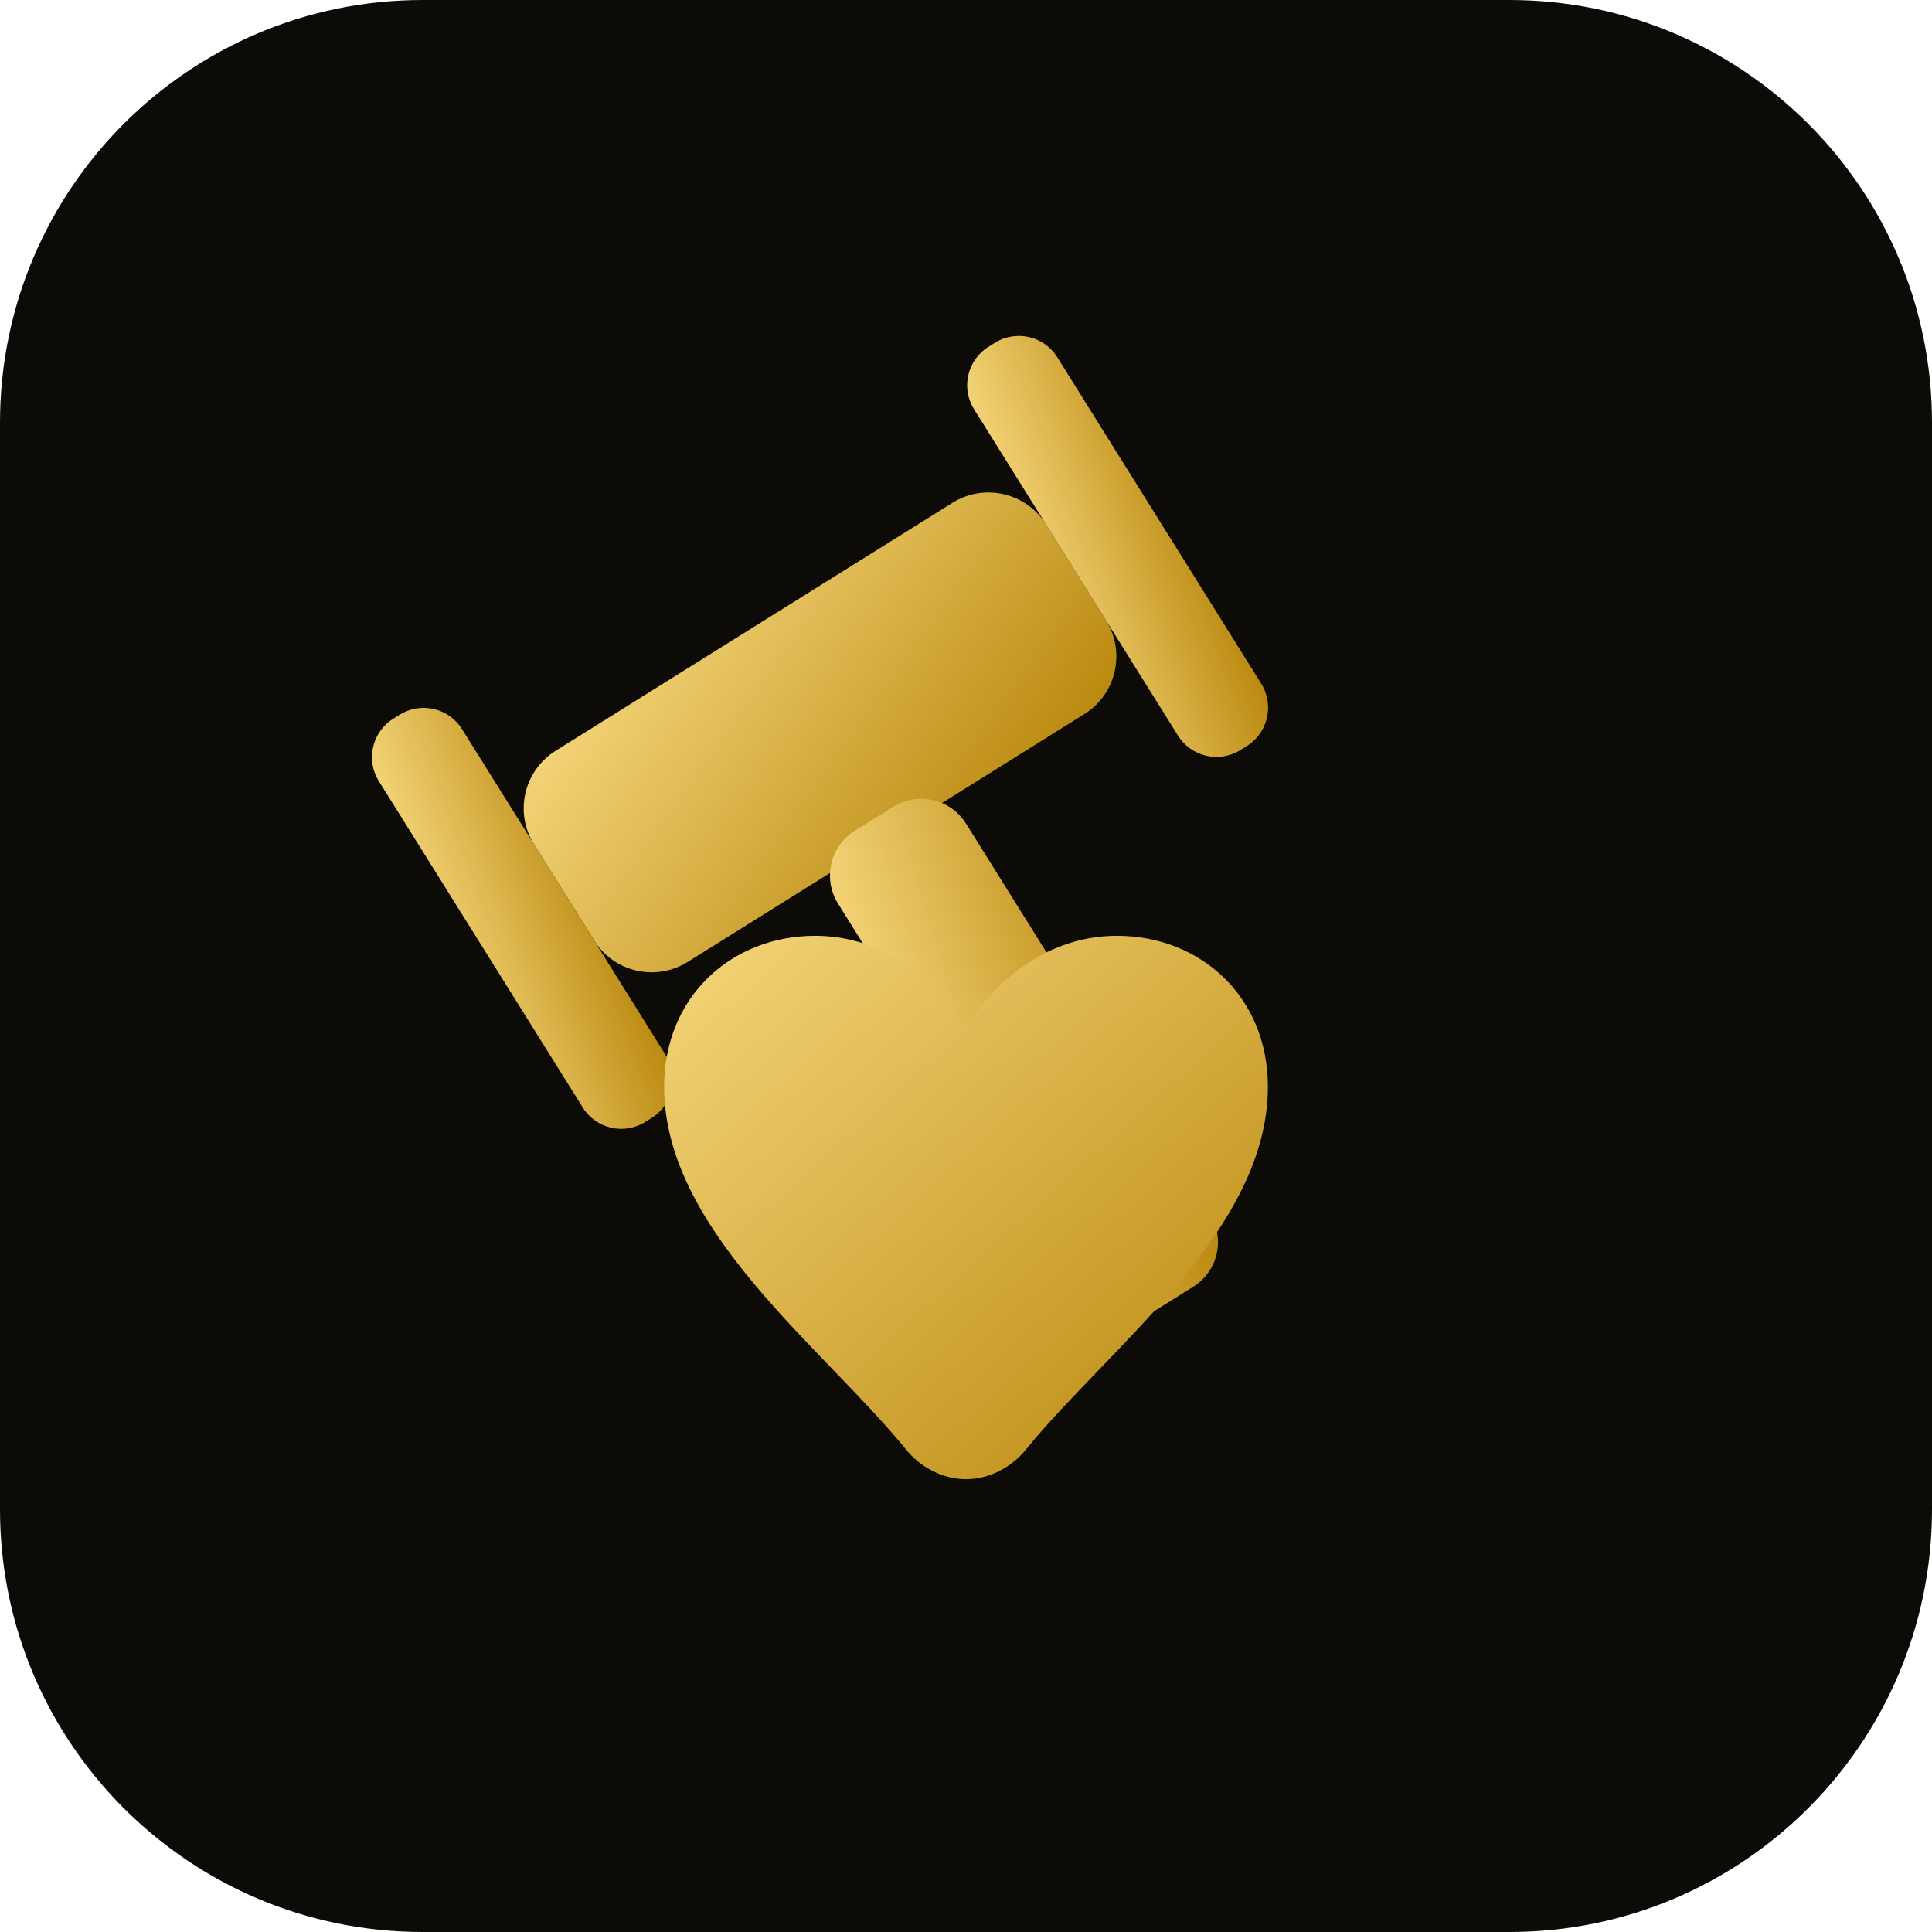
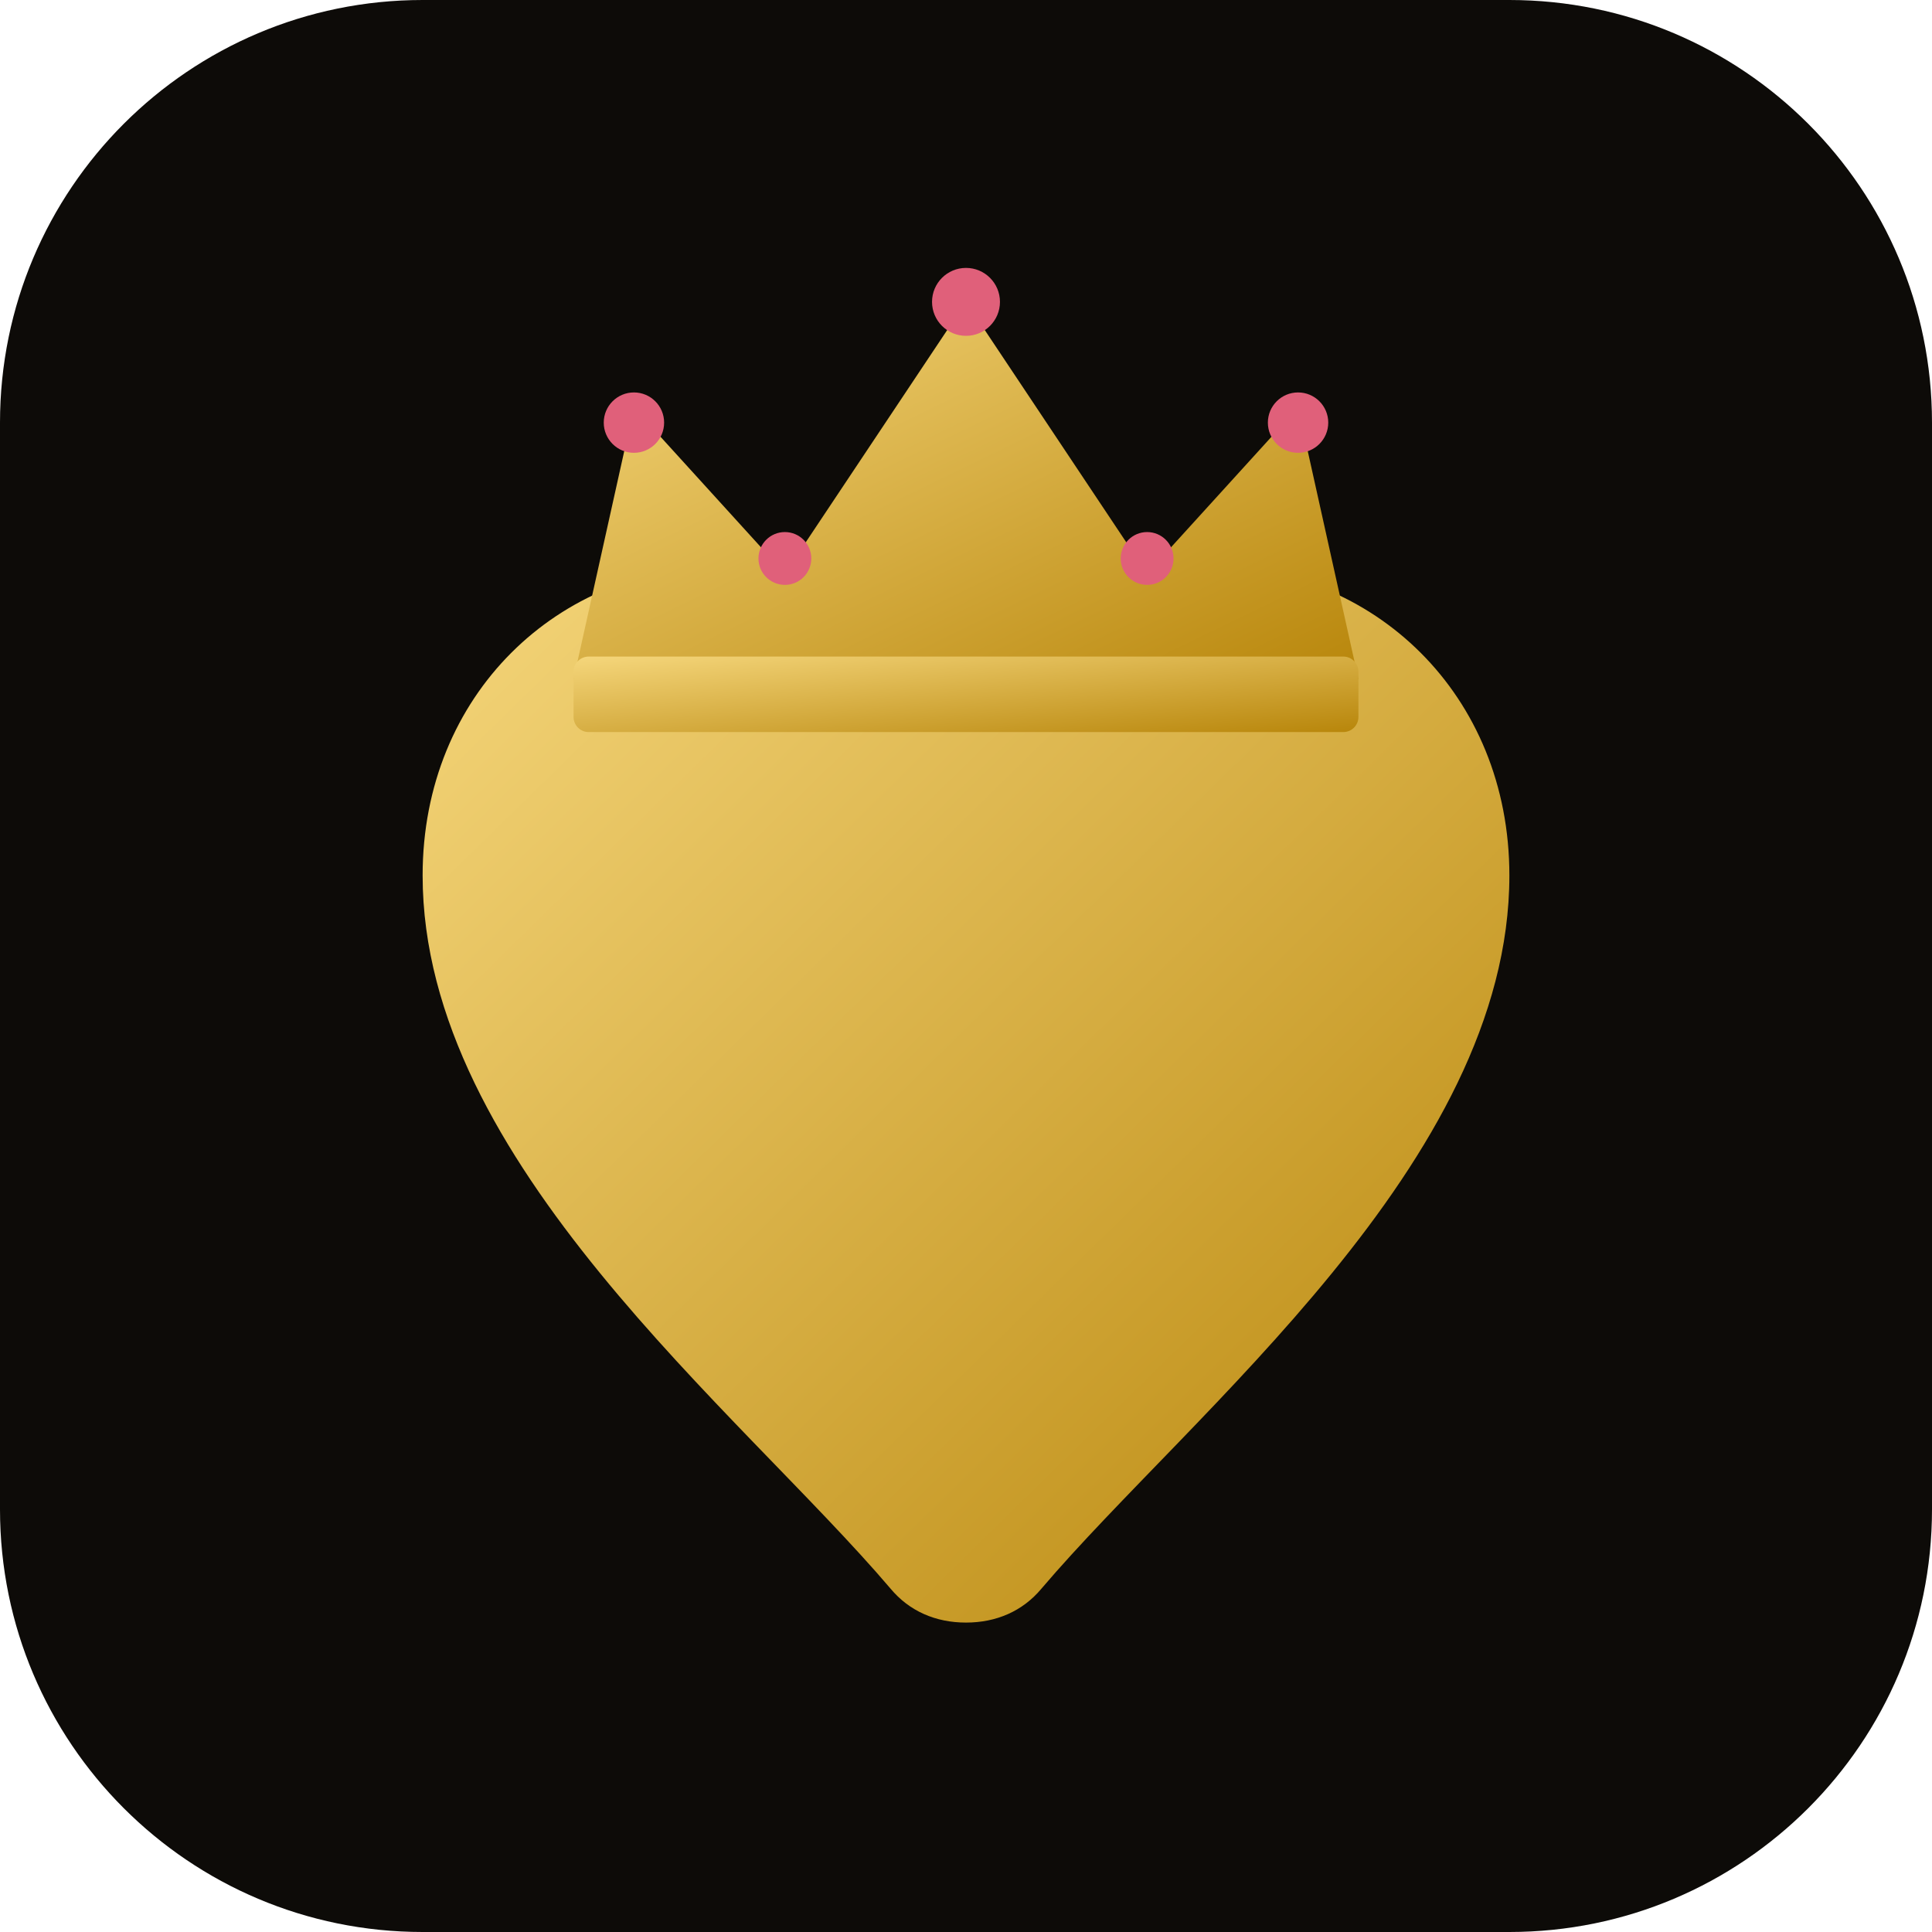
<svg xmlns="http://www.w3.org/2000/svg" width="512" height="512" viewBox="0 0 512 512">
  <defs>
    <linearGradient id="g" x1="0" y1="0" x2="1" y2="1">
      <stop offset="0" stop-color="#f5d67b" />
      <stop offset="1" stop-color="#b8860b" />
    </linearGradient>
  </defs>
  <rect width="512" height="512" rx="112" fill="#0d0b08" />
-   <g transform="rotate(-32 256 256)" fill="url(#g)">
-     <rect x="176" y="150" width="160" height="66" rx="18" />
-     <rect x="236" y="210" width="40" height="150" rx="14" />
-     <rect x="150" y="120" width="26" height="126" rx="12" />
-     <rect x="336" y="120" width="26" height="126" rx="12" />
-   </g>
-   <path fill="url(#g)" d="M256 392c-6 0-12-3-16-8-22-27-64-58-64-96 0-24 18-40 40-40 16 0 30 9 40 24 10-15 24-24 40-24 22 0 40 16 40 40 0 38-42 69-64 96-4 5-10 8-16 8z" />
+   <path fill="url(#g)" d="M256 430c-8 0-15-3-20-9C196 374 112 308 112 232c0-48 36-82 80-82 30 0 50 15 64 40 14-25 34-40 64-40 44 0 80 34 80 82 0 76-84 142-124 189-5 6-12 9-20 9z" />
+   <path fill="url(#g)" d="M152 180 l16-72 40 44 48-72 48 72 40-44 16 72z" />
+   <rect x="152" y="174" width="208" height="20" rx="4" fill="url(#g)" />
+   <circle cx="168" cy="112" r="8" fill="#e0607a" />
+   <circle cx="208" cy="148" r="7" fill="#e0607a" />
+   <circle cx="256" cy="80" r="9" fill="#e0607a" />
+   <circle cx="304" cy="148" r="7" fill="#e0607a" />
+   <circle cx="344" cy="112" r="8" fill="#e0607a" />
</svg>
